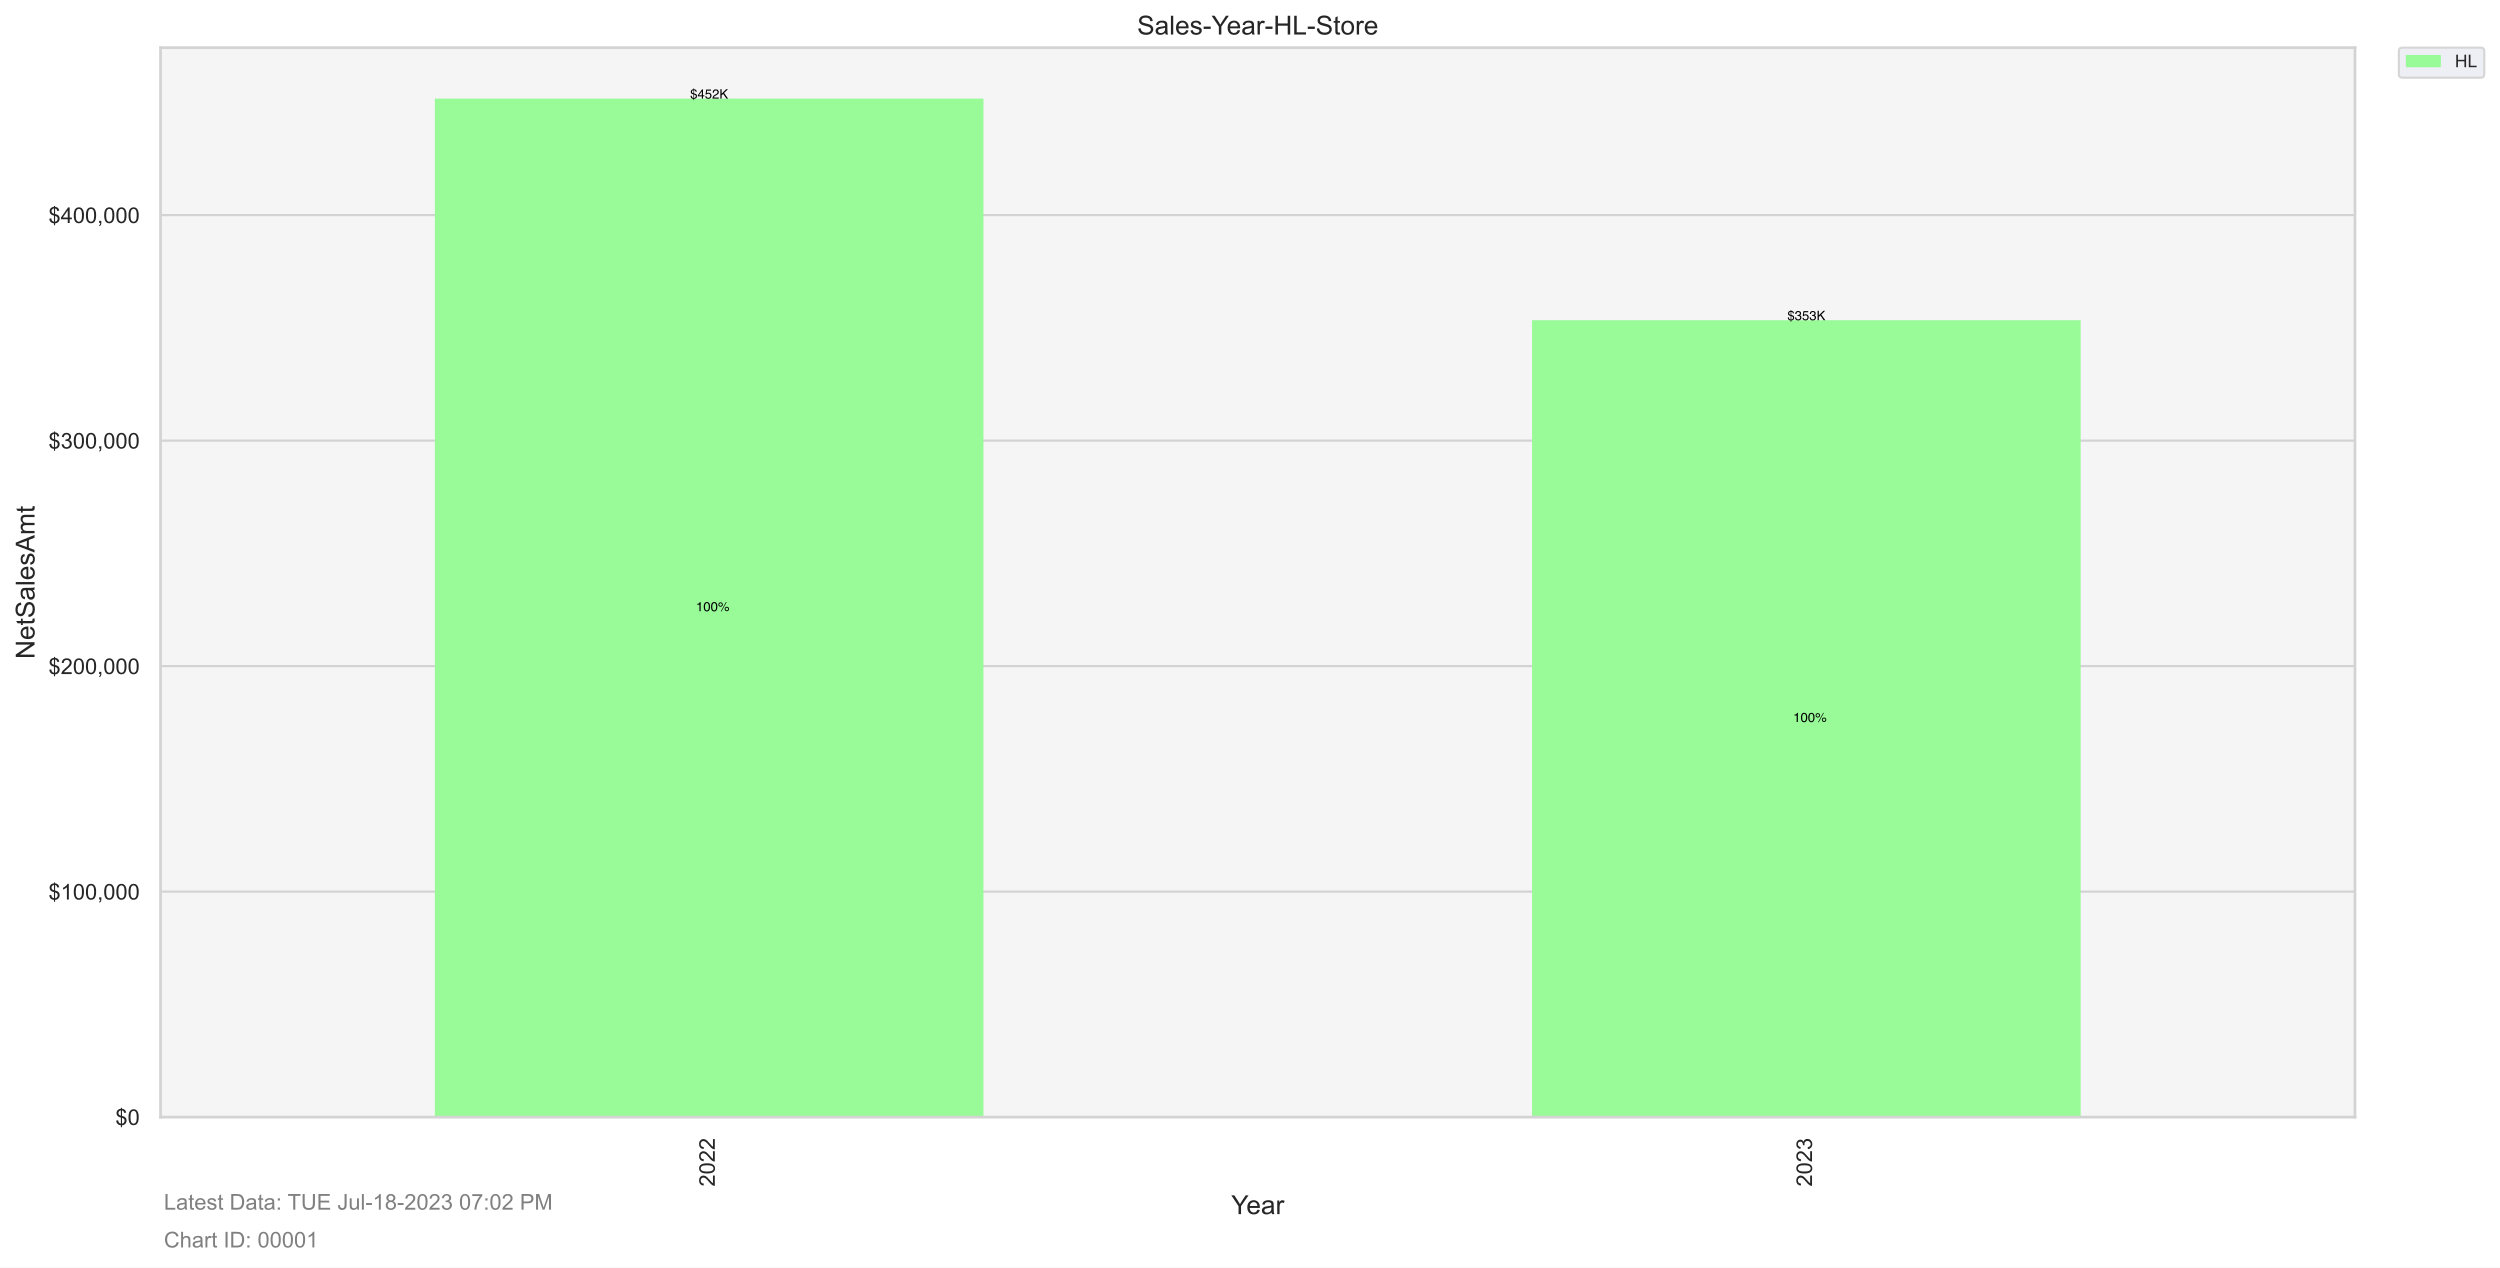
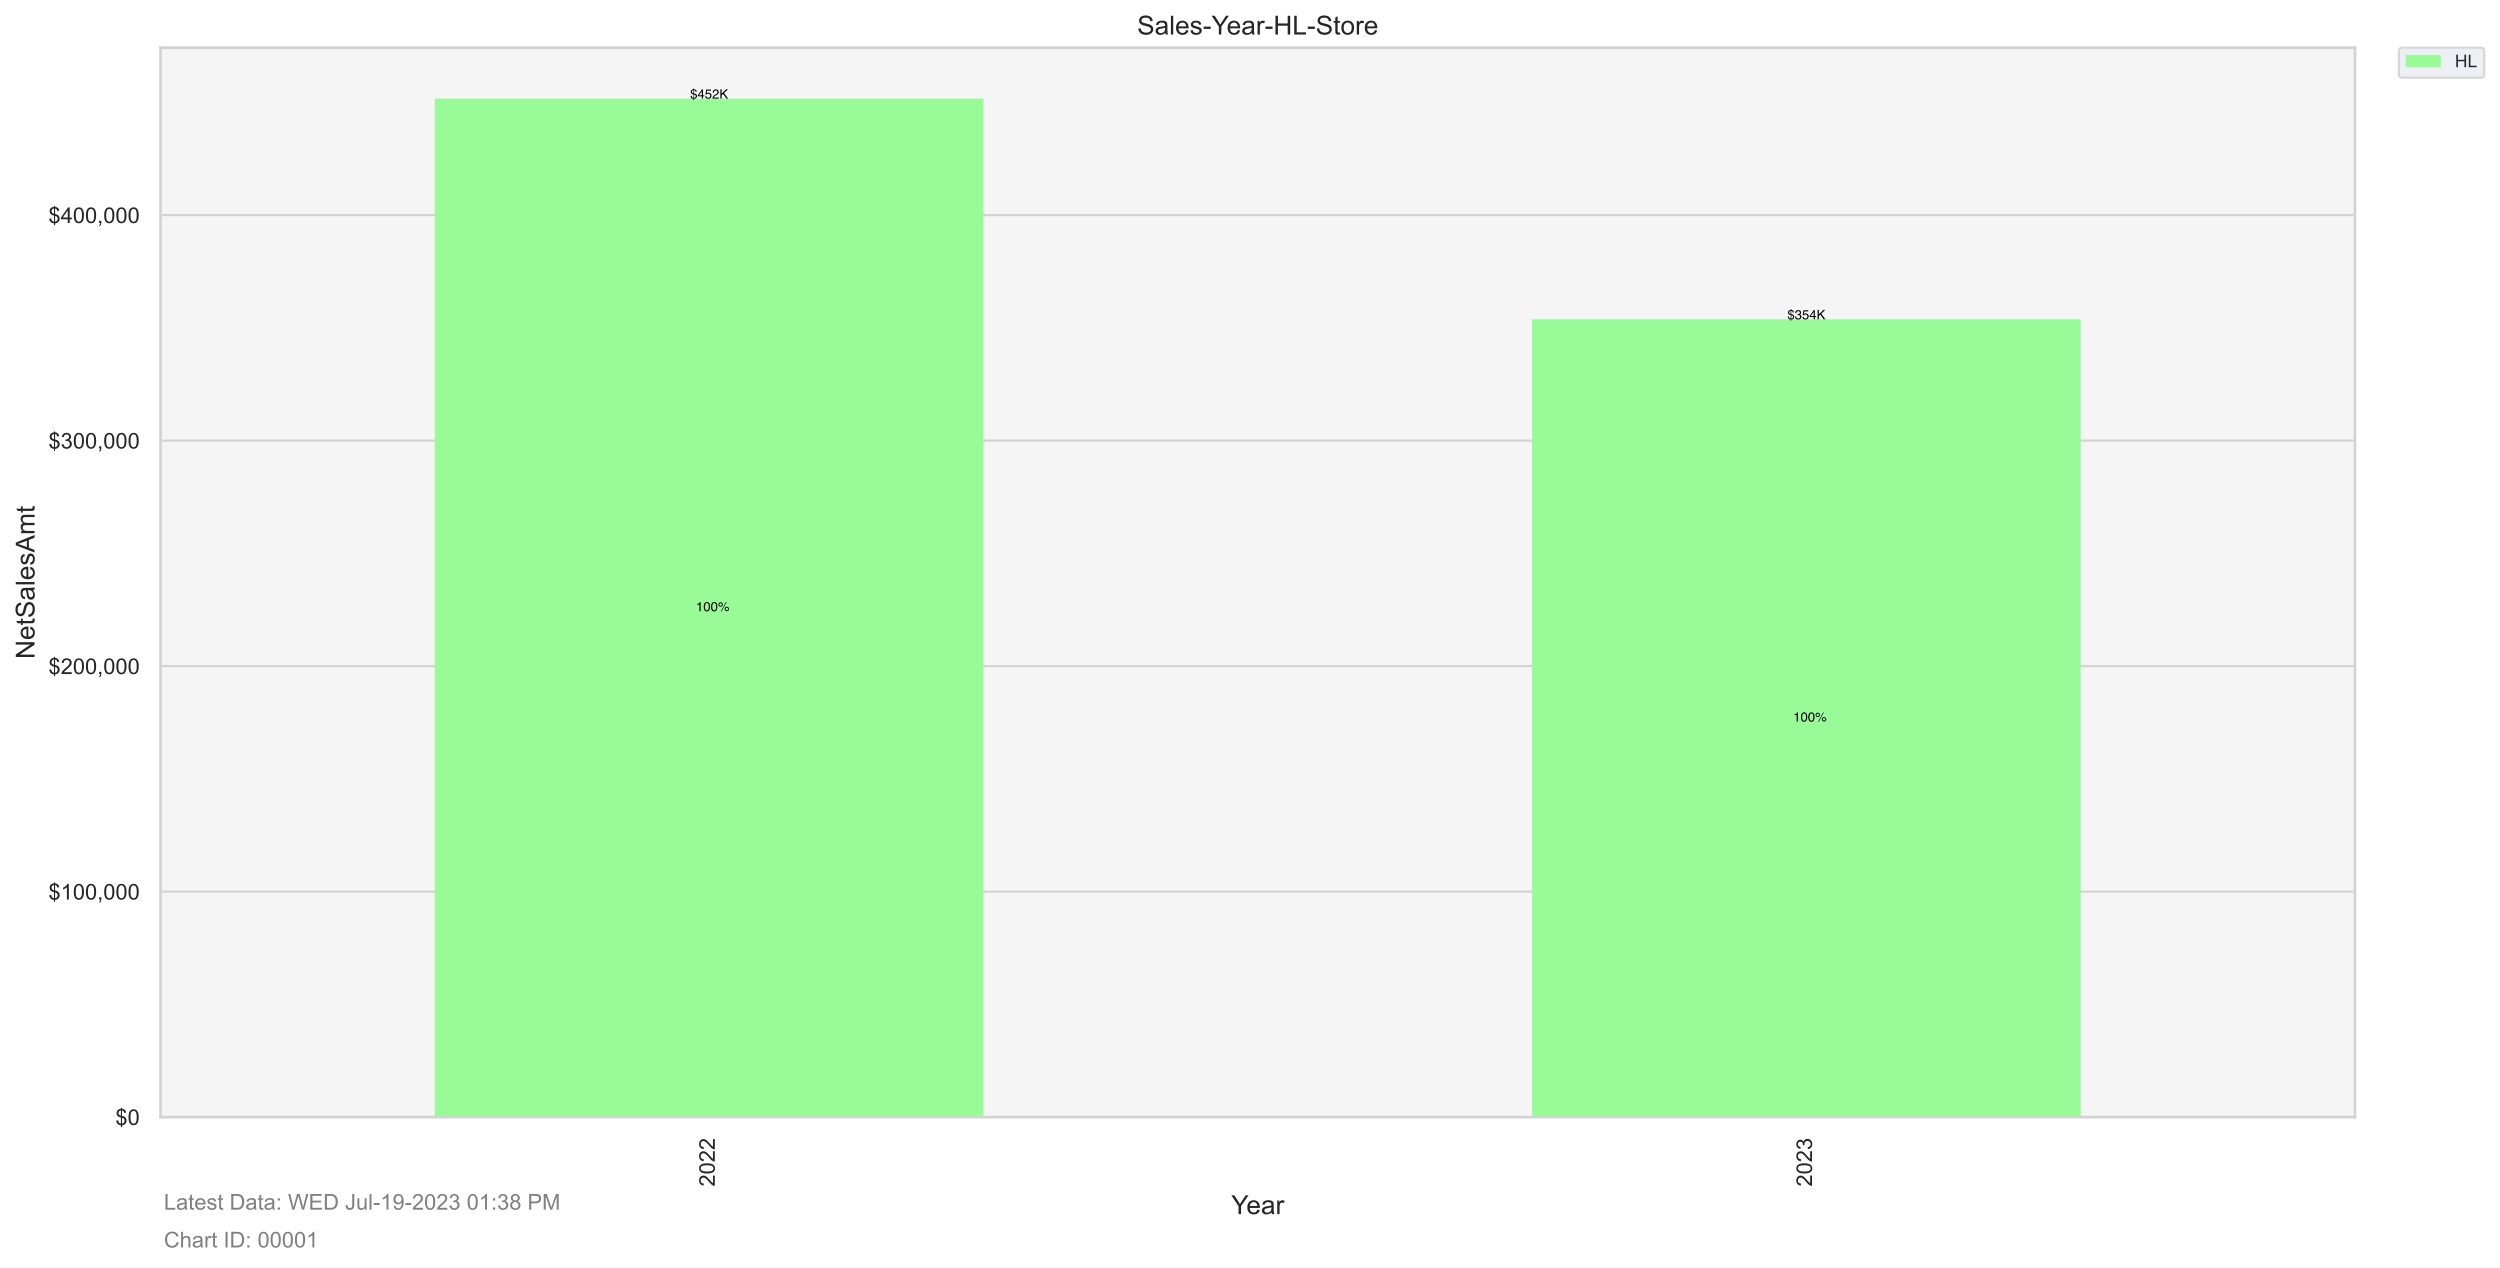
<svg xmlns="http://www.w3.org/2000/svg" xmlns:xlink="http://www.w3.org/1999/xlink" width="1142.68pt" height="579.377pt" viewBox="0 0 1142.68 579.377" version="1.1">
  <defs>
    <style type="text/css">*{stroke-linejoin: round; stroke-linecap: butt}</style>
  </defs>
  <g id="figure_1">
    <g id="patch_1">
      <path d="M 0 579.377  L 1142.68 579.377  L 1142.68 0  L 0 0  z " style="fill: #ffffff" />
    </g>
    <g id="axes_1">
      <g id="patch_2">
        <path d="M 73.379 510.609  L 1076.393 510.609  L 1076.393 21.789  L 73.379 21.789  z " style="fill: #f5f5f5" />
      </g>
      <g id="matplotlib.axis_1">
        <g id="xtick_1">
          <g id="text_1">
            <g style="fill: #262626" transform="translate(326.7177 542.3531) rotate(-90) scale(0.1 -0.1)">
              <defs>
                <path id="ArialMT-32" d="M 3222 541  L 3222 0  L 194 0  Q 188 203 259 391  Q 375 700 629 1000  Q 884 1300 1366 1694  Q 2113 2306 2375 2664  Q 2638 3022 2638 3341  Q 2638 3675 2398 3904  Q 2159 4134 1775 4134  Q 1369 4134 1125 3890  Q 881 3647 878 3216  L 300 3275  Q 359 3922 746 4261  Q 1134 4600 1788 4600  Q 2447 4600 2831 4234  Q 3216 3869 3216 3328  Q 3216 3053 3103 2787  Q 2991 2522 2730 2228  Q 2469 1934 1863 1422  Q 1356 997 1212 845  Q 1069 694 975 541  L 3222 541  z " transform="scale(0.015625)" />
                <path id="ArialMT-30" d="M 266 2259  Q 266 3072 433 3567  Q 600 4063 929 4331  Q 1259 4600 1759 4600  Q 2128 4600 2406 4451  Q 2684 4303 2865 4023  Q 3047 3744 3150 3342  Q 3253 2941 3253 2259  Q 3253 1453 3087 958  Q 2922 463 2592 192  Q 2263 -78 1759 -78  Q 1097 -78 719 397  Q 266 969 266 2259  z M 844 2259  Q 844 1131 1108 757  Q 1372 384 1759 384  Q 2147 384 2411 759  Q 2675 1134 2675 2259  Q 2675 3391 2411 3762  Q 2147 4134 1753 4134  Q 1366 4134 1134 3806  Q 844 3388 844 2259  z " transform="scale(0.015625)" />
              </defs>
              <use xlink:href="#ArialMT-32" />
              <use xlink:href="#ArialMT-30" x="55.615" />
              <use xlink:href="#ArialMT-32" x="111.23" />
              <use xlink:href="#ArialMT-32" x="166.846" />
            </g>
          </g>
        </g>
        <g id="xtick_2">
          <g id="text_2">
            <g style="fill: #262626" transform="translate(828.2247 542.3531) rotate(-90) scale(0.1 -0.1)">
              <defs>
                <path id="ArialMT-33" d="M 269 1209  L 831 1284  Q 928 806 1161 595  Q 1394 384 1728 384  Q 2125 384 2398 659  Q 2672 934 2672 1341  Q 2672 1728 2419 1979  Q 2166 2231 1775 2231  Q 1616 2231 1378 2169  L 1441 2663  Q 1497 2656 1531 2656  Q 1891 2656 2178 2843  Q 2466 3031 2466 3422  Q 2466 3731 2256 3934  Q 2047 4138 1716 4138  Q 1388 4138 1169 3931  Q 950 3725 888 3313  L 325 3413  Q 428 3978 793 4289  Q 1159 4600 1703 4600  Q 2078 4600 2393 4439  Q 2709 4278 2876 4000  Q 3044 3722 3044 3409  Q 3044 3113 2884 2869  Q 2725 2625 2413 2481  Q 2819 2388 3044 2092  Q 3269 1797 3269 1353  Q 3269 753 2831 336  Q 2394 -81 1725 -81  Q 1122 -81 723 278  Q 325 638 269 1209  z " transform="scale(0.015625)" />
              </defs>
              <use xlink:href="#ArialMT-32" />
              <use xlink:href="#ArialMT-30" x="55.615" />
              <use xlink:href="#ArialMT-32" x="111.23" />
              <use xlink:href="#ArialMT-33" x="166.846" />
            </g>
          </g>
        </g>
        <g id="text_3">
          <g style="fill: #262626" transform="translate(562.7604 554.9425) scale(0.12 -0.12)">
            <defs>
              <path id="ArialMT-59" d="M 1784 0  L 1784 1941  L 19 4581  L 756 4581  L 1659 3200  Q 1909 2813 2125 2425  Q 2331 2784 2625 3234  L 3513 4581  L 4219 4581  L 2391 1941  L 2391 0  L 1784 0  z " transform="scale(0.015625)" />
              <path id="ArialMT-65" d="M 2694 1069  L 3275 997  Q 3138 488 2766 206  Q 2394 -75 1816 -75  Q 1088 -75 661 373  Q 234 822 234 1631  Q 234 2469 665 2931  Q 1097 3394 1784 3394  Q 2450 3394 2872 2941  Q 3294 2488 3294 1666  Q 3294 1616 3291 1516  L 816 1516  Q 847 969 1125 678  Q 1403 388 1819 388  Q 2128 388 2347 550  Q 2566 713 2694 1069  z M 847 1978  L 2700 1978  Q 2663 2397 2488 2606  Q 2219 2931 1791 2931  Q 1403 2931 1139 2672  Q 875 2413 847 1978  z " transform="scale(0.015625)" />
              <path id="ArialMT-61" d="M 2588 409  Q 2275 144 1986 34  Q 1697 -75 1366 -75  Q 819 -75 525 192  Q 231 459 231 875  Q 231 1119 342 1320  Q 453 1522 633 1644  Q 813 1766 1038 1828  Q 1203 1872 1538 1913  Q 2219 1994 2541 2106  Q 2544 2222 2544 2253  Q 2544 2597 2384 2738  Q 2169 2928 1744 2928  Q 1347 2928 1158 2789  Q 969 2650 878 2297  L 328 2372  Q 403 2725 575 2942  Q 747 3159 1072 3276  Q 1397 3394 1825 3394  Q 2250 3394 2515 3294  Q 2781 3194 2906 3042  Q 3031 2891 3081 2659  Q 3109 2516 3109 2141  L 3109 1391  Q 3109 606 3145 398  Q 3181 191 3288 0  L 2700 0  Q 2613 175 2588 409  z M 2541 1666  Q 2234 1541 1622 1453  Q 1275 1403 1131 1340  Q 988 1278 909 1158  Q 831 1038 831 891  Q 831 666 1001 516  Q 1172 366 1500 366  Q 1825 366 2078 508  Q 2331 650 2450 897  Q 2541 1088 2541 1459  L 2541 1666  z " transform="scale(0.015625)" />
              <path id="ArialMT-72" d="M 416 0  L 416 3319  L 922 3319  L 922 2816  Q 1116 3169 1280 3281  Q 1444 3394 1641 3394  Q 1925 3394 2219 3213  L 2025 2691  Q 1819 2813 1613 2813  Q 1428 2813 1281 2702  Q 1134 2591 1072 2394  Q 978 2094 978 1738  L 978 0  L 416 0  z " transform="scale(0.015625)" />
            </defs>
            <use xlink:href="#ArialMT-59" />
            <use xlink:href="#ArialMT-65" x="57.574" />
            <use xlink:href="#ArialMT-61" x="113.189" />
            <use xlink:href="#ArialMT-72" x="168.805" />
          </g>
        </g>
      </g>
      <g id="matplotlib.axis_2">
        <g id="ytick_1">
          <g id="line2d_1">
-             <path d="M 73.379 510.609  L 1076.393 510.609  " clip-path="url(#pf836651005)" style="fill: none; stroke: #d3d3d3; stroke-linecap: round" />
+             <path d="M 73.379 510.609  L 1076.393 510.609  " clip-path="url(#p64a3bb15f2)" style="fill: none; stroke: #d3d3d3; stroke-linecap: round" />
          </g>
          <g id="text_4">
            <g style="fill: #262626" transform="translate(52.75719 514.1883) scale(0.1 -0.1)">
              <defs>
                <path id="ArialMT-24" d="M 1594 -659  L 1594 -97  Q 1172 -44 908 92  Q 644 228 451 531  Q 259 834 228 1272  L 794 1378  Q 859 925 1025 713  Q 1263 413 1594 378  L 1594 2169  Q 1247 2234 884 2438  Q 616 2588 470 2853  Q 325 3119 325 3456  Q 325 4056 750 4428  Q 1034 4678 1594 4734  L 1594 5003  L 1925 5003  L 1925 4734  Q 2416 4688 2703 4447  Q 3072 4141 3147 3606  L 2566 3519  Q 2516 3850 2358 4026  Q 2200 4203 1925 4259  L 1925 2638  Q 2350 2531 2488 2472  Q 2750 2356 2915 2190  Q 3081 2025 3170 1797  Q 3259 1569 3259 1303  Q 3259 719 2887 328  Q 2516 -63 1925 -91  L 1925 -659  L 1594 -659  z M 1594 4266  Q 1266 4216 1077 4003  Q 888 3791 888 3500  Q 888 3213 1048 3019  Q 1209 2825 1594 2709  L 1594 4266  z M 1925 378  Q 2253 419 2467 662  Q 2681 906 2681 1266  Q 2681 1572 2529 1758  Q 2378 1944 1925 2091  L 1925 378  z " transform="scale(0.015625)" />
              </defs>
              <use xlink:href="#ArialMT-24" />
              <use xlink:href="#ArialMT-30" x="55.615" />
            </g>
          </g>
        </g>
        <g id="ytick_2">
          <g id="line2d_2">
-             <path d="M 73.379 407.537  L 1076.393 407.537  " clip-path="url(#pf836651005)" style="fill: none; stroke: #d3d3d3; stroke-linecap: round" />
+             <path d="M 73.379 407.537  L 1076.393 407.537  " clip-path="url(#p64a3bb15f2)" style="fill: none; stroke: #d3d3d3; stroke-linecap: round" />
          </g>
          <g id="text_5">
            <g style="fill: #262626" transform="translate(22.17438 411.1593) scale(0.1 -0.1)">
              <defs>
                <path id="ArialMT-31" d="M 2384 0  L 1822 0  L 1822 3584  Q 1619 3391 1289 3197  Q 959 3003 697 2906  L 697 3450  Q 1169 3672 1522 3987  Q 1875 4303 2022 4600  L 2384 4600  L 2384 0  z " transform="scale(0.015625)" />
                <path id="ArialMT-2c" d="M 569 0  L 569 641  L 1209 641  L 1209 0  Q 1209 -353 1084 -570  Q 959 -788 688 -906  L 531 -666  Q 709 -588 793 -436  Q 878 -284 888 0  L 569 0  z " transform="scale(0.015625)" />
              </defs>
              <use xlink:href="#ArialMT-24" />
              <use xlink:href="#ArialMT-31" x="55.615" />
              <use xlink:href="#ArialMT-30" x="111.23" />
              <use xlink:href="#ArialMT-30" x="166.846" />
              <use xlink:href="#ArialMT-2c" x="222.461" />
              <use xlink:href="#ArialMT-30" x="250.244" />
              <use xlink:href="#ArialMT-30" x="305.859" />
              <use xlink:href="#ArialMT-30" x="361.475" />
            </g>
          </g>
        </g>
        <g id="ytick_3">
          <g id="line2d_3">
-             <path d="M 73.379 304.464  L 1076.393 304.464  " clip-path="url(#pf836651005)" style="fill: none; stroke: #d3d3d3; stroke-linecap: round" />
+             <path d="M 73.379 304.464  L 1076.393 304.464  " clip-path="url(#p64a3bb15f2)" style="fill: none; stroke: #d3d3d3; stroke-linecap: round" />
          </g>
          <g id="text_6">
            <g style="fill: #262626" transform="translate(22.17438 308.0865) scale(0.1 -0.1)">
              <use xlink:href="#ArialMT-24" />
              <use xlink:href="#ArialMT-32" x="55.615" />
              <use xlink:href="#ArialMT-30" x="111.23" />
              <use xlink:href="#ArialMT-30" x="166.846" />
              <use xlink:href="#ArialMT-2c" x="222.461" />
              <use xlink:href="#ArialMT-30" x="250.244" />
              <use xlink:href="#ArialMT-30" x="305.859" />
              <use xlink:href="#ArialMT-30" x="361.475" />
            </g>
          </g>
        </g>
        <g id="ytick_4">
          <g id="line2d_4">
-             <path d="M 73.379 201.391  L 1076.393 201.391  " clip-path="url(#pf836651005)" style="fill: none; stroke: #d3d3d3; stroke-linecap: round" />
+             <path d="M 73.379 201.391  L 1076.393 201.391  " clip-path="url(#p64a3bb15f2)" style="fill: none; stroke: #d3d3d3; stroke-linecap: round" />
          </g>
          <g id="text_7">
            <g style="fill: #262626" transform="translate(22.17438 205.0138) scale(0.1 -0.1)">
              <use xlink:href="#ArialMT-24" />
              <use xlink:href="#ArialMT-33" x="55.615" />
              <use xlink:href="#ArialMT-30" x="111.23" />
              <use xlink:href="#ArialMT-30" x="166.846" />
              <use xlink:href="#ArialMT-2c" x="222.461" />
              <use xlink:href="#ArialMT-30" x="250.244" />
              <use xlink:href="#ArialMT-30" x="305.859" />
              <use xlink:href="#ArialMT-30" x="361.475" />
            </g>
          </g>
        </g>
        <g id="ytick_5">
          <g id="line2d_5">
-             <path d="M 73.379 98.318  L 1076.393 98.318  " clip-path="url(#pf836651005)" style="fill: none; stroke: #d3d3d3; stroke-linecap: round" />
+             <path d="M 73.379 98.318  L 1076.393 98.318  " clip-path="url(#p64a3bb15f2)" style="fill: none; stroke: #d3d3d3; stroke-linecap: round" />
          </g>
          <g id="text_8">
            <g style="fill: #262626" transform="translate(22.17438 101.9411) scale(0.1 -0.1)">
              <defs>
                <path id="ArialMT-34" d="M 2069 0  L 2069 1097  L 81 1097  L 81 1613  L 2172 4581  L 2631 4581  L 2631 1613  L 3250 1613  L 3250 1097  L 2631 1097  L 2631 0  L 2069 0  z M 2069 1613  L 2069 3678  L 634 1613  L 2069 1613  z " transform="scale(0.015625)" />
              </defs>
              <use xlink:href="#ArialMT-24" />
              <use xlink:href="#ArialMT-34" x="55.615" />
              <use xlink:href="#ArialMT-30" x="111.23" />
              <use xlink:href="#ArialMT-30" x="166.846" />
              <use xlink:href="#ArialMT-2c" x="222.461" />
              <use xlink:href="#ArialMT-30" x="250.244" />
              <use xlink:href="#ArialMT-30" x="305.859" />
              <use xlink:href="#ArialMT-30" x="361.475" />
            </g>
          </g>
        </g>
        <g id="text_9">
          <g style="fill: #262626" transform="translate(15.78937 301.2113) rotate(-90) scale(0.12 -0.12)">
            <defs>
              <path id="ArialMT-4e" d="M 488 0  L 488 4581  L 1109 4581  L 3516 984  L 3516 4581  L 4097 4581  L 4097 0  L 3475 0  L 1069 3600  L 1069 0  L 488 0  z " transform="scale(0.015625)" />
              <path id="ArialMT-74" d="M 1650 503  L 1731 6  Q 1494 -44 1306 -44  Q 1000 -44 831 53  Q 663 150 594 308  Q 525 466 525 972  L 525 2881  L 113 2881  L 113 3319  L 525 3319  L 525 4141  L 1084 4478  L 1084 3319  L 1650 3319  L 1650 2881  L 1084 2881  L 1084 941  Q 1084 700 1114 631  Q 1144 563 1211 522  Q 1278 481 1403 481  Q 1497 481 1650 503  z " transform="scale(0.015625)" />
              <path id="ArialMT-53" d="M 288 1472  L 859 1522  Q 900 1178 1048 958  Q 1197 738 1509 602  Q 1822 466 2213 466  Q 2559 466 2825 569  Q 3091 672 3220 851  Q 3350 1031 3350 1244  Q 3350 1459 3225 1620  Q 3100 1781 2813 1891  Q 2628 1963 1997 2114  Q 1366 2266 1113 2400  Q 784 2572 623 2826  Q 463 3081 463 3397  Q 463 3744 659 4045  Q 856 4347 1234 4503  Q 1613 4659 2075 4659  Q 2584 4659 2973 4495  Q 3363 4331 3572 4012  Q 3781 3694 3797 3291  L 3216 3247  Q 3169 3681 2898 3903  Q 2628 4125 2100 4125  Q 1550 4125 1298 3923  Q 1047 3722 1047 3438  Q 1047 3191 1225 3031  Q 1400 2872 2139 2705  Q 2878 2538 3153 2413  Q 3553 2228 3743 1945  Q 3934 1663 3934 1294  Q 3934 928 3725 604  Q 3516 281 3123 101  Q 2731 -78 2241 -78  Q 1619 -78 1198 103  Q 778 284 539 648  Q 300 1013 288 1472  z " transform="scale(0.015625)" />
              <path id="ArialMT-6c" d="M 409 0  L 409 4581  L 972 4581  L 972 0  L 409 0  z " transform="scale(0.015625)" />
              <path id="ArialMT-73" d="M 197 991  L 753 1078  Q 800 744 1014 566  Q 1228 388 1613 388  Q 2000 388 2187 545  Q 2375 703 2375 916  Q 2375 1106 2209 1216  Q 2094 1291 1634 1406  Q 1016 1563 777 1677  Q 538 1791 414 1992  Q 291 2194 291 2438  Q 291 2659 392 2848  Q 494 3038 669 3163  Q 800 3259 1026 3326  Q 1253 3394 1513 3394  Q 1903 3394 2198 3281  Q 2494 3169 2634 2976  Q 2775 2784 2828 2463  L 2278 2388  Q 2241 2644 2061 2787  Q 1881 2931 1553 2931  Q 1166 2931 1000 2803  Q 834 2675 834 2503  Q 834 2394 903 2306  Q 972 2216 1119 2156  Q 1203 2125 1616 2013  Q 2213 1853 2448 1751  Q 2684 1650 2818 1456  Q 2953 1263 2953 975  Q 2953 694 2789 445  Q 2625 197 2315 61  Q 2006 -75 1616 -75  Q 969 -75 630 194  Q 291 463 197 991  z " transform="scale(0.015625)" />
              <path id="ArialMT-41" d="M -9 0  L 1750 4581  L 2403 4581  L 4278 0  L 3588 0  L 3053 1388  L 1138 1388  L 634 0  L -9 0  z M 1313 1881  L 2866 1881  L 2388 3150  Q 2169 3728 2063 4100  Q 1975 3659 1816 3225  L 1313 1881  z " transform="scale(0.015625)" />
              <path id="ArialMT-6d" d="M 422 0  L 422 3319  L 925 3319  L 925 2853  Q 1081 3097 1340 3245  Q 1600 3394 1931 3394  Q 2300 3394 2536 3241  Q 2772 3088 2869 2813  Q 3263 3394 3894 3394  Q 4388 3394 4653 3120  Q 4919 2847 4919 2278  L 4919 0  L 4359 0  L 4359 2091  Q 4359 2428 4304 2576  Q 4250 2725 4106 2815  Q 3963 2906 3769 2906  Q 3419 2906 3187 2673  Q 2956 2441 2956 1928  L 2956 0  L 2394 0  L 2394 2156  Q 2394 2531 2256 2718  Q 2119 2906 1806 2906  Q 1569 2906 1367 2781  Q 1166 2656 1075 2415  Q 984 2175 984 1722  L 984 0  L 422 0  z " transform="scale(0.015625)" />
            </defs>
            <use xlink:href="#ArialMT-4e" />
            <use xlink:href="#ArialMT-65" x="72.217" />
            <use xlink:href="#ArialMT-74" x="127.832" />
            <use xlink:href="#ArialMT-53" x="155.615" />
            <use xlink:href="#ArialMT-61" x="222.314" />
            <use xlink:href="#ArialMT-6c" x="277.93" />
            <use xlink:href="#ArialMT-65" x="300.146" />
            <use xlink:href="#ArialMT-73" x="355.762" />
            <use xlink:href="#ArialMT-41" x="405.762" />
            <use xlink:href="#ArialMT-6d" x="472.461" />
            <use xlink:href="#ArialMT-74" x="555.762" />
          </g>
        </g>
      </g>
      <g id="patch_3">
-         <path d="M 198.756 510.609  L 449.509 510.609  L 449.509 45.067  L 198.756 45.067  z " clip-path="url(#pf836651005)" style="fill: #98fb98" />
+         <path d="M 198.756 510.609  L 449.509 510.609  L 449.509 45.067  L 198.756 45.067  z " clip-path="url(#p64a3bb15f2)" style="fill: #98fb98" />
      </g>
      <g id="patch_4">
-         <path d="M 700.263 510.609  L 951.016 510.609  L 951.016 146.353  L 700.263 146.353  z " clip-path="url(#pf836651005)" style="fill: #98fb98" />
+         <path d="M 700.263 510.609  L 951.016 510.609  L 951.016 145.942  L 700.263 145.942  z " clip-path="url(#p64a3bb15f2)" style="fill: #98fb98" />
      </g>
      <g id="patch_5">
        <path d="M 73.379 510.609  L 73.379 21.789  " style="fill: none; stroke: #d3d3d3; stroke-width: 1.25; stroke-linejoin: miter; stroke-linecap: square" />
      </g>
      <g id="patch_6">
        <path d="M 1076.393 510.609  L 1076.393 21.789  " style="fill: none; stroke: #d3d3d3; stroke-width: 1.25; stroke-linejoin: miter; stroke-linecap: square" />
      </g>
      <g id="patch_7">
        <path d="M 73.379 510.609  L 1076.393 510.609  " style="fill: none; stroke: #d3d3d3; stroke-width: 1.25; stroke-linejoin: miter; stroke-linecap: square" />
      </g>
      <g id="patch_8">
        <path d="M 73.379 21.789  L 1076.393 21.789  " style="fill: none; stroke: #d3d3d3; stroke-width: 1.25; stroke-linejoin: miter; stroke-linecap: square" />
      </g>
      <g id="text_10">
        <g transform="translate(314.7932 279.3647) scale(0.06 -0.06)">
          <defs>
            <path id="Helvetica-20" transform="scale(0.015625)" />
            <path id="Helvetica-31" d="M 613 3169  L 613 3600  Q 1222 3659 1462 3798  Q 1703 3938 1822 4456  L 2266 4456  L 2266 0  L 1666 0  L 1666 3169  L 613 3169  z " transform="scale(0.015625)" />
            <path id="Helvetica-30" d="M 1731 4475  Q 2600 4475 2988 3759  Q 3288 3206 3288 2244  Q 3288 1331 3016 734  Q 2622 -122 1728 -122  Q 922 -122 528 578  Q 200 1163 200 2147  Q 200 2909 397 3456  Q 766 4475 1731 4475  z M 1725 391  Q 2163 391 2422 778  Q 2681 1166 2681 2222  Q 2681 2984 2493 3476  Q 2306 3969 1766 3969  Q 1269 3969 1039 3501  Q 809 3034 809 2125  Q 809 1441 956 1025  Q 1181 391 1725 391  z " transform="scale(0.015625)" />
            <path id="Helvetica-25" d="M 4363 2175  Q 4813 2175 5131 1856  Q 5450 1538 5450 1088  Q 5450 638 5131 319  Q 4813 0 4363 0  Q 3909 0 3590 319  Q 3272 638 3272 1088  Q 3272 1538 3590 1856  Q 3909 2175 4363 2175  z M 3909 4456  L 4256 4456  L 1753 -119  L 1406 -119  L 3909 4456  z M 1294 2606  Q 1563 2606 1752 2795  Q 1941 2984 1941 3250  Q 1941 3516 1752 3705  Q 1563 3894 1294 3894  Q 1028 3894 839 3706  Q 650 3519 650 3250  Q 650 2984 839 2795  Q 1028 2606 1294 2606  z M 1294 4341  Q 1747 4341 2065 4020  Q 2384 3700 2384 3250  Q 2384 2800 2065 2481  Q 1747 2163 1294 2163  Q 844 2163 525 2481  Q 206 2800 206 3250  Q 206 3700 525 4020  Q 844 4341 1294 4341  z M 4363 444  Q 4628 444 4817 633  Q 5006 822 5006 1088  Q 5006 1353 4817 1542  Q 4628 1731 4363 1731  Q 4094 1731 3905 1542  Q 3716 1353 3716 1088  Q 3716 822 3905 633  Q 4094 444 4363 444  z " transform="scale(0.015625)" />
          </defs>
          <use xlink:href="#Helvetica-20" />
          <use xlink:href="#Helvetica-20" x="27.783" />
          <use xlink:href="#Helvetica-31" x="55.566" />
          <use xlink:href="#Helvetica-30" x="111.182" />
          <use xlink:href="#Helvetica-30" x="166.797" />
          <use xlink:href="#Helvetica-25" x="222.412" />
        </g>
      </g>
      <g id="text_11">
-         <g transform="translate(816.3002 330.0079) scale(0.06 -0.06)">
+         <g transform="translate(816.3002 329.8025) scale(0.06 -0.06)">
          <use xlink:href="#Helvetica-20" />
          <use xlink:href="#Helvetica-20" x="27.783" />
          <use xlink:href="#Helvetica-31" x="55.566" />
          <use xlink:href="#Helvetica-30" x="111.182" />
          <use xlink:href="#Helvetica-30" x="166.797" />
          <use xlink:href="#Helvetica-25" x="222.412" />
        </g>
      </g>
      <g id="text_12">
        <g transform="translate(315.4583 45.0624) scale(0.06 -0.06)">
          <defs>
            <path id="Helvetica-24" d="M 1909 325  Q 2444 350 2647 716  Q 2753 903 2753 1150  Q 2753 1541 2466 1744  Q 2300 1863 1909 1969  L 1909 325  z M 850 3341  Q 850 3031 1054 2856  Q 1259 2681 1606 2613  L 1606 4081  Q 1197 4066 1023 3831  Q 850 3597 850 3341  z M 288 3303  Q 288 3778 636 4159  Q 984 4541 1613 4547  L 1613 4963  L 1909 4963  L 1909 4553  Q 2531 4509 2864 4186  Q 3197 3863 3213 3331  L 2666 3331  Q 2644 3569 2538 3741  Q 2341 4056 1909 4072  L 1909 2553  Q 2634 2350 2894 2172  Q 3316 1878 3316 1303  Q 3316 472 2775 122  Q 2475 -72 1909 -134  L 1909 -741  L 1613 -741  L 1613 -134  Q 703 -75 378 509  Q 200 825 200 1363  L 753 1363  Q 778 934 888 738  Q 1081 384 1606 341  L 1606 2044  Q 931 2172 609 2472  Q 288 2772 288 3303  z " transform="scale(0.015625)" />
            <path id="Helvetica-34" d="M 2116 1584  L 2116 3613  L 681 1584  L 2116 1584  z M 2125 0  L 2125 1094  L 163 1094  L 163 1644  L 2213 4488  L 2688 4488  L 2688 1584  L 3347 1584  L 3347 1094  L 2688 1094  L 2688 0  L 2125 0  z " transform="scale(0.015625)" />
            <path id="Helvetica-35" d="M 791 1141  Q 847 659 1238 475  Q 1438 381 1700 381  Q 2200 381 2440 700  Q 2681 1019 2681 1406  Q 2681 1875 2395 2131  Q 2109 2388 1709 2388  Q 1419 2388 1211 2275  Q 1003 2163 856 1963  L 369 1991  L 709 4400  L 3034 4400  L 3034 3856  L 1131 3856  L 941 2613  Q 1097 2731 1238 2791  Q 1488 2894 1816 2894  Q 2431 2894 2859 2497  Q 3288 2100 3288 1491  Q 3288 856 2895 371  Q 2503 -113 1644 -113  Q 1097 -113 676 195  Q 256 503 206 1141  L 791 1141  z " transform="scale(0.015625)" />
            <path id="Helvetica-32" d="M 200 0  Q 231 578 439 1006  Q 647 1434 1250 1784  L 1850 2131  Q 2253 2366 2416 2531  Q 2672 2791 2672 3125  Q 2672 3516 2437 3745  Q 2203 3975 1813 3975  Q 1234 3975 1013 3538  Q 894 3303 881 2888  L 309 2888  Q 319 3472 525 3841  Q 891 4491 1816 4491  Q 2584 4491 2939 4075  Q 3294 3659 3294 3150  Q 3294 2613 2916 2231  Q 2697 2009 2131 1694  L 1703 1456  Q 1397 1288 1222 1134  Q 909 863 828 531  L 3272 531  L 3272 0  L 200 0  z " transform="scale(0.015625)" />
            <path id="Helvetica-4b" d="M 488 4591  L 1094 4591  L 1094 2353  L 3331 4591  L 4191 4591  L 2281 2741  L 4244 0  L 3434 0  L 1828 2303  L 1094 1600  L 1094 0  L 488 0  L 488 4591  z " transform="scale(0.015625)" />
          </defs>
          <use xlink:href="#Helvetica-24" />
          <use xlink:href="#Helvetica-34" x="55.615" />
          <use xlink:href="#Helvetica-35" x="111.23" />
          <use xlink:href="#Helvetica-32" x="166.846" />
          <use xlink:href="#Helvetica-4b" x="222.461" />
        </g>
      </g>
      <g id="text_13">
-         <g transform="translate(816.9653 146.3489) scale(0.06 -0.06)">
+         <g transform="translate(816.9653 145.938) scale(0.06 -0.06)">
          <defs>
            <path id="Helvetica-33" d="M 1663 -122  Q 869 -122 511 314  Q 153 750 153 1375  L 741 1375  Q 778 941 903 744  Q 1122 391 1694 391  Q 2138 391 2406 628  Q 2675 866 2675 1241  Q 2675 1703 2392 1887  Q 2109 2072 1606 2072  Q 1550 2072 1492 2070  Q 1434 2069 1375 2066  L 1375 2563  Q 1463 2553 1522 2550  Q 1581 2547 1650 2547  Q 1966 2547 2169 2647  Q 2525 2822 2525 3272  Q 2525 3606 2287 3787  Q 2050 3969 1734 3969  Q 1172 3969 956 3594  Q 838 3388 822 3006  L 266 3006  Q 266 3506 466 3856  Q 809 4481 1675 4481  Q 2359 4481 2734 4176  Q 3109 3872 3109 3294  Q 3109 2881 2888 2625  Q 2750 2466 2531 2375  Q 2884 2278 3082 2001  Q 3281 1725 3281 1325  Q 3281 684 2859 281  Q 2438 -122 1663 -122  z " transform="scale(0.015625)" />
          </defs>
          <use xlink:href="#Helvetica-24" />
          <use xlink:href="#Helvetica-33" x="55.615" />
          <use xlink:href="#Helvetica-35" x="111.23" />
-           <use xlink:href="#Helvetica-33" x="166.846" />
+           <use xlink:href="#Helvetica-34" x="166.846" />
          <use xlink:href="#Helvetica-4b" x="222.461" />
        </g>
      </g>
      <g id="text_14">
        <g style="fill: #262626" transform="translate(519.7489 15.78937) scale(0.12 -0.12)">
          <defs>
            <path id="ArialMT-2d" d="M 203 1375  L 203 1941  L 1931 1941  L 1931 1375  L 203 1375  z " transform="scale(0.015625)" />
            <path id="ArialMT-48" d="M 513 0  L 513 4581  L 1119 4581  L 1119 2700  L 3500 2700  L 3500 4581  L 4106 4581  L 4106 0  L 3500 0  L 3500 2159  L 1119 2159  L 1119 0  L 513 0  z " transform="scale(0.015625)" />
            <path id="ArialMT-4c" d="M 469 0  L 469 4581  L 1075 4581  L 1075 541  L 3331 541  L 3331 0  L 469 0  z " transform="scale(0.015625)" />
            <path id="ArialMT-6f" d="M 213 1659  Q 213 2581 725 3025  Q 1153 3394 1769 3394  Q 2453 3394 2887 2945  Q 3322 2497 3322 1706  Q 3322 1066 3130 698  Q 2938 331 2570 128  Q 2203 -75 1769 -75  Q 1072 -75 642 372  Q 213 819 213 1659  z M 791 1659  Q 791 1022 1069 705  Q 1347 388 1769 388  Q 2188 388 2466 706  Q 2744 1025 2744 1678  Q 2744 2294 2464 2611  Q 2184 2928 1769 2928  Q 1347 2928 1069 2612  Q 791 2297 791 1659  z " transform="scale(0.015625)" />
          </defs>
          <use xlink:href="#ArialMT-53" />
          <use xlink:href="#ArialMT-61" x="66.699" />
          <use xlink:href="#ArialMT-6c" x="122.314" />
          <use xlink:href="#ArialMT-65" x="144.531" />
          <use xlink:href="#ArialMT-73" x="200.146" />
          <use xlink:href="#ArialMT-2d" x="250.146" />
          <use xlink:href="#ArialMT-59" x="283.447" />
          <use xlink:href="#ArialMT-65" x="341.021" />
          <use xlink:href="#ArialMT-61" x="396.637" />
          <use xlink:href="#ArialMT-72" x="452.252" />
          <use xlink:href="#ArialMT-2d" x="485.553" />
          <use xlink:href="#ArialMT-48" x="518.854" />
          <use xlink:href="#ArialMT-4c" x="591.07" />
          <use xlink:href="#ArialMT-2d" x="646.686" />
          <use xlink:href="#ArialMT-53" x="679.986" />
          <use xlink:href="#ArialMT-74" x="746.686" />
          <use xlink:href="#ArialMT-6f" x="774.469" />
          <use xlink:href="#ArialMT-72" x="830.084" />
          <use xlink:href="#ArialMT-65" x="863.385" />
        </g>
      </g>
      <g id="legend_1">
        <g id="patch_9">
          <path d="M 1098.053 35.506  L 1133.88 35.506  Q 1135.48 35.506 1135.48 33.906  L 1135.48 23.389  Q 1135.48 21.789 1133.88 21.789  L 1098.053 21.789  Q 1096.453 21.789 1096.453 23.389  L 1096.453 33.906  Q 1096.453 35.506 1098.053 35.506  z " style="fill: #eaeaf2; opacity: 0.8; stroke: #cccccc; stroke-linejoin: miter" />
        </g>
        <g id="patch_10">
          <path d="M 1099.653 30.716  L 1115.653 30.716  L 1115.653 25.116  L 1099.653 25.116  z " style="fill: #98fb98" />
        </g>
        <g id="text_15">
          <g style="fill: #262626" transform="translate(1122.053 30.71562) scale(0.08 -0.08)">
            <use xlink:href="#ArialMT-48" />
            <use xlink:href="#ArialMT-4c" x="72.217" />
          </g>
        </g>
      </g>
    </g>
    <g id="text_16">
      <g style="fill: #808080" transform="translate(74.90906 552.9094) scale(0.1 -0.1)">
        <defs>
          <path id="ArialMT-20" transform="scale(0.015625)" />
          <path id="ArialMT-44" d="M 494 0  L 494 4581  L 2072 4581  Q 2606 4581 2888 4516  Q 3281 4425 3559 4188  Q 3922 3881 4101 3404  Q 4281 2928 4281 2316  Q 4281 1794 4159 1391  Q 4038 988 3847 723  Q 3656 459 3429 307  Q 3203 156 2883 78  Q 2563 0 2147 0  L 494 0  z M 1100 541  L 2078 541  Q 2531 541 2789 625  Q 3047 709 3200 863  Q 3416 1078 3536 1442  Q 3656 1806 3656 2325  Q 3656 3044 3420 3430  Q 3184 3816 2847 3947  Q 2603 4041 2063 4041  L 1100 4041  L 1100 541  z " transform="scale(0.015625)" />
          <path id="ArialMT-3a" d="M 578 2678  L 578 3319  L 1219 3319  L 1219 2678  L 578 2678  z M 578 0  L 578 641  L 1219 641  L 1219 0  L 578 0  z " transform="scale(0.015625)" />
-           <path id="ArialMT-54" d="M 1659 0  L 1659 4041  L 150 4041  L 150 4581  L 3781 4581  L 3781 4041  L 2266 4041  L 2266 0  L 1659 0  z " transform="scale(0.015625)" />
-           <path id="ArialMT-55" d="M 3500 4581  L 4106 4581  L 4106 1934  Q 4106 1244 3950 837  Q 3794 431 3386 176  Q 2978 -78 2316 -78  Q 1672 -78 1262 144  Q 853 366 678 786  Q 503 1206 503 1934  L 503 4581  L 1109 4581  L 1109 1938  Q 1109 1341 1220 1058  Q 1331 775 1601 622  Q 1872 469 2263 469  Q 2931 469 3215 772  Q 3500 1075 3500 1938  L 3500 4581  z " transform="scale(0.015625)" />
+           <path id="ArialMT-57" d="M 1294 0  L 78 4581  L 700 4581  L 1397 1578  Q 1509 1106 1591 641  Q 1766 1375 1797 1488  L 2669 4581  L 3400 4581  L 4056 2263  Q 4303 1400 4413 641  Q 4500 1075 4641 1638  L 5359 4581  L 5969 4581  L 4713 0  L 4128 0  L 3163 3491  Q 3041 3928 3019 4028  Q 2947 3713 2884 3491  L 1913 0  L 1294 0  z " transform="scale(0.015625)" />
          <path id="ArialMT-45" d="M 506 0  L 506 4581  L 3819 4581  L 3819 4041  L 1113 4041  L 1113 2638  L 3647 2638  L 3647 2100  L 1113 2100  L 1113 541  L 3925 541  L 3925 0  L 506 0  z " transform="scale(0.015625)" />
          <path id="ArialMT-4a" d="M 184 1300  L 731 1375  Q 753 850 928 656  Q 1103 463 1413 463  Q 1641 463 1806 567  Q 1972 672 2034 851  Q 2097 1031 2097 1425  L 2097 4581  L 2703 4581  L 2703 1459  Q 2703 884 2564 568  Q 2425 253 2123 87  Q 1822 -78 1416 -78  Q 813 -78 492 269  Q 172 616 184 1300  z " transform="scale(0.015625)" />
          <path id="ArialMT-75" d="M 2597 0  L 2597 488  Q 2209 -75 1544 -75  Q 1250 -75 995 37  Q 741 150 617 320  Q 494 491 444 738  Q 409 903 409 1263  L 409 3319  L 972 3319  L 972 1478  Q 972 1038 1006 884  Q 1059 663 1231 536  Q 1403 409 1656 409  Q 1909 409 2131 539  Q 2353 669 2445 892  Q 2538 1116 2538 1541  L 2538 3319  L 3100 3319  L 3100 0  L 2597 0  z " transform="scale(0.015625)" />
+           <path id="ArialMT-39" d="M 350 1059  L 891 1109  Q 959 728 1153 556  Q 1347 384 1650 384  Q 1909 384 2104 503  Q 2300 622 2425 820  Q 2550 1019 2634 1356  Q 2719 1694 2719 2044  Q 2719 2081 2716 2156  Q 2547 1888 2255 1720  Q 1963 1553 1622 1553  Q 1053 1553 659 1965  Q 266 2378 266 3053  Q 266 3750 677 4175  Q 1088 4600 1706 4600  Q 2153 4600 2523 4359  Q 2894 4119 3086 3673  Q 3278 3228 3278 2384  Q 3278 1506 3087 986  Q 2897 466 2520 194  Q 2144 -78 1638 -78  Q 1100 -78 759 220  Q 419 519 350 1059  z M 2653 3081  Q 2653 3566 2395 3850  Q 2138 4134 1775 4134  Q 1400 4134 1122 3828  Q 844 3522 844 3034  Q 844 2597 1108 2323  Q 1372 2050 1759 2050  Q 2150 2050 2401 2323  Q 2653 2597 2653 3081  z " transform="scale(0.015625)" />
          <path id="ArialMT-38" d="M 1131 2484  Q 781 2613 612 2850  Q 444 3088 444 3419  Q 444 3919 803 4259  Q 1163 4600 1759 4600  Q 2359 4600 2725 4251  Q 3091 3903 3091 3403  Q 3091 3084 2923 2848  Q 2756 2613 2416 2484  Q 2838 2347 3058 2040  Q 3278 1734 3278 1309  Q 3278 722 2862 322  Q 2447 -78 1769 -78  Q 1091 -78 675 323  Q 259 725 259 1325  Q 259 1772 486 2073  Q 713 2375 1131 2484  z M 1019 3438  Q 1019 3113 1228 2906  Q 1438 2700 1772 2700  Q 2097 2700 2305 2904  Q 2513 3109 2513 3406  Q 2513 3716 2298 3927  Q 2084 4138 1766 4138  Q 1444 4138 1231 3931  Q 1019 3725 1019 3438  z M 838 1322  Q 838 1081 952 856  Q 1066 631 1291 507  Q 1516 384 1775 384  Q 2178 384 2440 643  Q 2703 903 2703 1303  Q 2703 1709 2433 1975  Q 2163 2241 1756 2241  Q 1359 2241 1098 1978  Q 838 1716 838 1322  z " transform="scale(0.015625)" />
-           <path id="ArialMT-37" d="M 303 3981  L 303 4522  L 3269 4522  L 3269 4084  Q 2831 3619 2401 2847  Q 1972 2075 1738 1259  Q 1569 684 1522 0  L 944 0  Q 953 541 1156 1306  Q 1359 2072 1739 2783  Q 2119 3494 2547 3981  L 303 3981  z " transform="scale(0.015625)" />
          <path id="ArialMT-50" d="M 494 0  L 494 4581  L 2222 4581  Q 2678 4581 2919 4538  Q 3256 4481 3484 4323  Q 3713 4166 3852 3881  Q 3991 3597 3991 3256  Q 3991 2672 3619 2267  Q 3247 1863 2275 1863  L 1100 1863  L 1100 0  L 494 0  z M 1100 2403  L 2284 2403  Q 2872 2403 3119 2622  Q 3366 2841 3366 3238  Q 3366 3525 3220 3729  Q 3075 3934 2838 4000  Q 2684 4041 2272 4041  L 1100 4041  L 1100 2403  z " transform="scale(0.015625)" />
          <path id="ArialMT-4d" d="M 475 0  L 475 4581  L 1388 4581  L 2472 1338  Q 2622 884 2691 659  Q 2769 909 2934 1394  L 4031 4581  L 4847 4581  L 4847 0  L 4263 0  L 4263 3834  L 2931 0  L 2384 0  L 1059 3900  L 1059 0  L 475 0  z " transform="scale(0.015625)" />
        </defs>
        <use xlink:href="#ArialMT-4c" />
        <use xlink:href="#ArialMT-61" x="55.615" />
        <use xlink:href="#ArialMT-74" x="111.23" />
        <use xlink:href="#ArialMT-65" x="139.014" />
        <use xlink:href="#ArialMT-73" x="194.629" />
        <use xlink:href="#ArialMT-74" x="244.629" />
        <use xlink:href="#ArialMT-20" x="272.412" />
        <use xlink:href="#ArialMT-44" x="300.195" />
        <use xlink:href="#ArialMT-61" x="372.412" />
        <use xlink:href="#ArialMT-74" x="428.027" />
        <use xlink:href="#ArialMT-61" x="455.811" />
        <use xlink:href="#ArialMT-3a" x="511.426" />
        <use xlink:href="#ArialMT-20" x="539.209" />
-         <use xlink:href="#ArialMT-54" x="565.242" />
-         <use xlink:href="#ArialMT-55" x="626.326" />
-         <use xlink:href="#ArialMT-45" x="698.543" />
-         <use xlink:href="#ArialMT-20" x="765.242" />
-         <use xlink:href="#ArialMT-4a" x="793.025" />
-         <use xlink:href="#ArialMT-75" x="843.025" />
-         <use xlink:href="#ArialMT-6c" x="898.641" />
-         <use xlink:href="#ArialMT-2d" x="920.857" />
-         <use xlink:href="#ArialMT-31" x="954.158" />
-         <use xlink:href="#ArialMT-38" x="1009.773" />
-         <use xlink:href="#ArialMT-2d" x="1065.389" />
-         <use xlink:href="#ArialMT-32" x="1098.689" />
-         <use xlink:href="#ArialMT-30" x="1154.305" />
-         <use xlink:href="#ArialMT-32" x="1209.92" />
-         <use xlink:href="#ArialMT-33" x="1265.535" />
-         <use xlink:href="#ArialMT-20" x="1321.15" />
-         <use xlink:href="#ArialMT-30" x="1348.934" />
-         <use xlink:href="#ArialMT-37" x="1404.549" />
-         <use xlink:href="#ArialMT-3a" x="1460.164" />
-         <use xlink:href="#ArialMT-30" x="1487.947" />
-         <use xlink:href="#ArialMT-32" x="1543.562" />
-         <use xlink:href="#ArialMT-20" x="1599.178" />
-         <use xlink:href="#ArialMT-50" x="1626.961" />
-         <use xlink:href="#ArialMT-4d" x="1693.66" />
+         <use xlink:href="#ArialMT-57" x="566.992" />
+         <use xlink:href="#ArialMT-45" x="661.377" />
+         <use xlink:href="#ArialMT-44" x="728.076" />
+         <use xlink:href="#ArialMT-20" x="800.293" />
+         <use xlink:href="#ArialMT-4a" x="828.076" />
+         <use xlink:href="#ArialMT-75" x="878.076" />
+         <use xlink:href="#ArialMT-6c" x="933.691" />
+         <use xlink:href="#ArialMT-2d" x="955.908" />
+         <use xlink:href="#ArialMT-31" x="989.209" />
+         <use xlink:href="#ArialMT-39" x="1044.824" />
+         <use xlink:href="#ArialMT-2d" x="1100.439" />
+         <use xlink:href="#ArialMT-32" x="1133.74" />
+         <use xlink:href="#ArialMT-30" x="1189.355" />
+         <use xlink:href="#ArialMT-32" x="1244.971" />
+         <use xlink:href="#ArialMT-33" x="1300.586" />
+         <use xlink:href="#ArialMT-20" x="1356.201" />
+         <use xlink:href="#ArialMT-30" x="1383.984" />
+         <use xlink:href="#ArialMT-31" x="1439.6" />
+         <use xlink:href="#ArialMT-3a" x="1495.215" />
+         <use xlink:href="#ArialMT-33" x="1522.998" />
+         <use xlink:href="#ArialMT-38" x="1578.613" />
+         <use xlink:href="#ArialMT-20" x="1634.229" />
+         <use xlink:href="#ArialMT-50" x="1662.012" />
+         <use xlink:href="#ArialMT-4d" x="1728.711" />
      </g>
    </g>
    <g id="text_17">
      <g style="fill: #808080" transform="translate(74.90906 570.1894) scale(0.1 -0.1)">
        <defs>
          <path id="ArialMT-43" d="M 3763 1606  L 4369 1453  Q 4178 706 3683 314  Q 3188 -78 2472 -78  Q 1731 -78 1267 223  Q 803 525 561 1097  Q 319 1669 319 2325  Q 319 3041 592 3573  Q 866 4106 1370 4382  Q 1875 4659 2481 4659  Q 3169 4659 3637 4309  Q 4106 3959 4291 3325  L 3694 3184  Q 3534 3684 3231 3912  Q 2928 4141 2469 4141  Q 1941 4141 1586 3887  Q 1231 3634 1087 3207  Q 944 2781 944 2328  Q 944 1744 1114 1308  Q 1284 872 1643 656  Q 2003 441 2422 441  Q 2931 441 3284 734  Q 3638 1028 3763 1606  z " transform="scale(0.015625)" />
          <path id="ArialMT-68" d="M 422 0  L 422 4581  L 984 4581  L 984 2938  Q 1378 3394 1978 3394  Q 2347 3394 2619 3248  Q 2891 3103 3008 2847  Q 3125 2591 3125 2103  L 3125 0  L 2563 0  L 2563 2103  Q 2563 2525 2380 2717  Q 2197 2909 1863 2909  Q 1613 2909 1392 2779  Q 1172 2650 1078 2428  Q 984 2206 984 1816  L 984 0  L 422 0  z " transform="scale(0.015625)" />
          <path id="ArialMT-49" d="M 597 0  L 597 4581  L 1203 4581  L 1203 0  L 597 0  z " transform="scale(0.015625)" />
        </defs>
        <use xlink:href="#ArialMT-43" />
        <use xlink:href="#ArialMT-68" x="72.217" />
        <use xlink:href="#ArialMT-61" x="127.832" />
        <use xlink:href="#ArialMT-72" x="183.447" />
        <use xlink:href="#ArialMT-74" x="216.748" />
        <use xlink:href="#ArialMT-20" x="244.531" />
        <use xlink:href="#ArialMT-49" x="272.314" />
        <use xlink:href="#ArialMT-44" x="300.098" />
        <use xlink:href="#ArialMT-3a" x="372.314" />
        <use xlink:href="#ArialMT-20" x="400.098" />
        <use xlink:href="#ArialMT-30" x="427.881" />
        <use xlink:href="#ArialMT-30" x="483.496" />
        <use xlink:href="#ArialMT-30" x="539.111" />
        <use xlink:href="#ArialMT-30" x="594.727" />
        <use xlink:href="#ArialMT-31" x="650.342" />
      </g>
    </g>
  </g>
  <defs>
-     <clipPath id="pf836651005">
+     <clipPath id="p64a3bb15f2">
      <rect x="73.379" y="21.789" width="1003.014" height="488.82" />
    </clipPath>
  </defs>
</svg>
